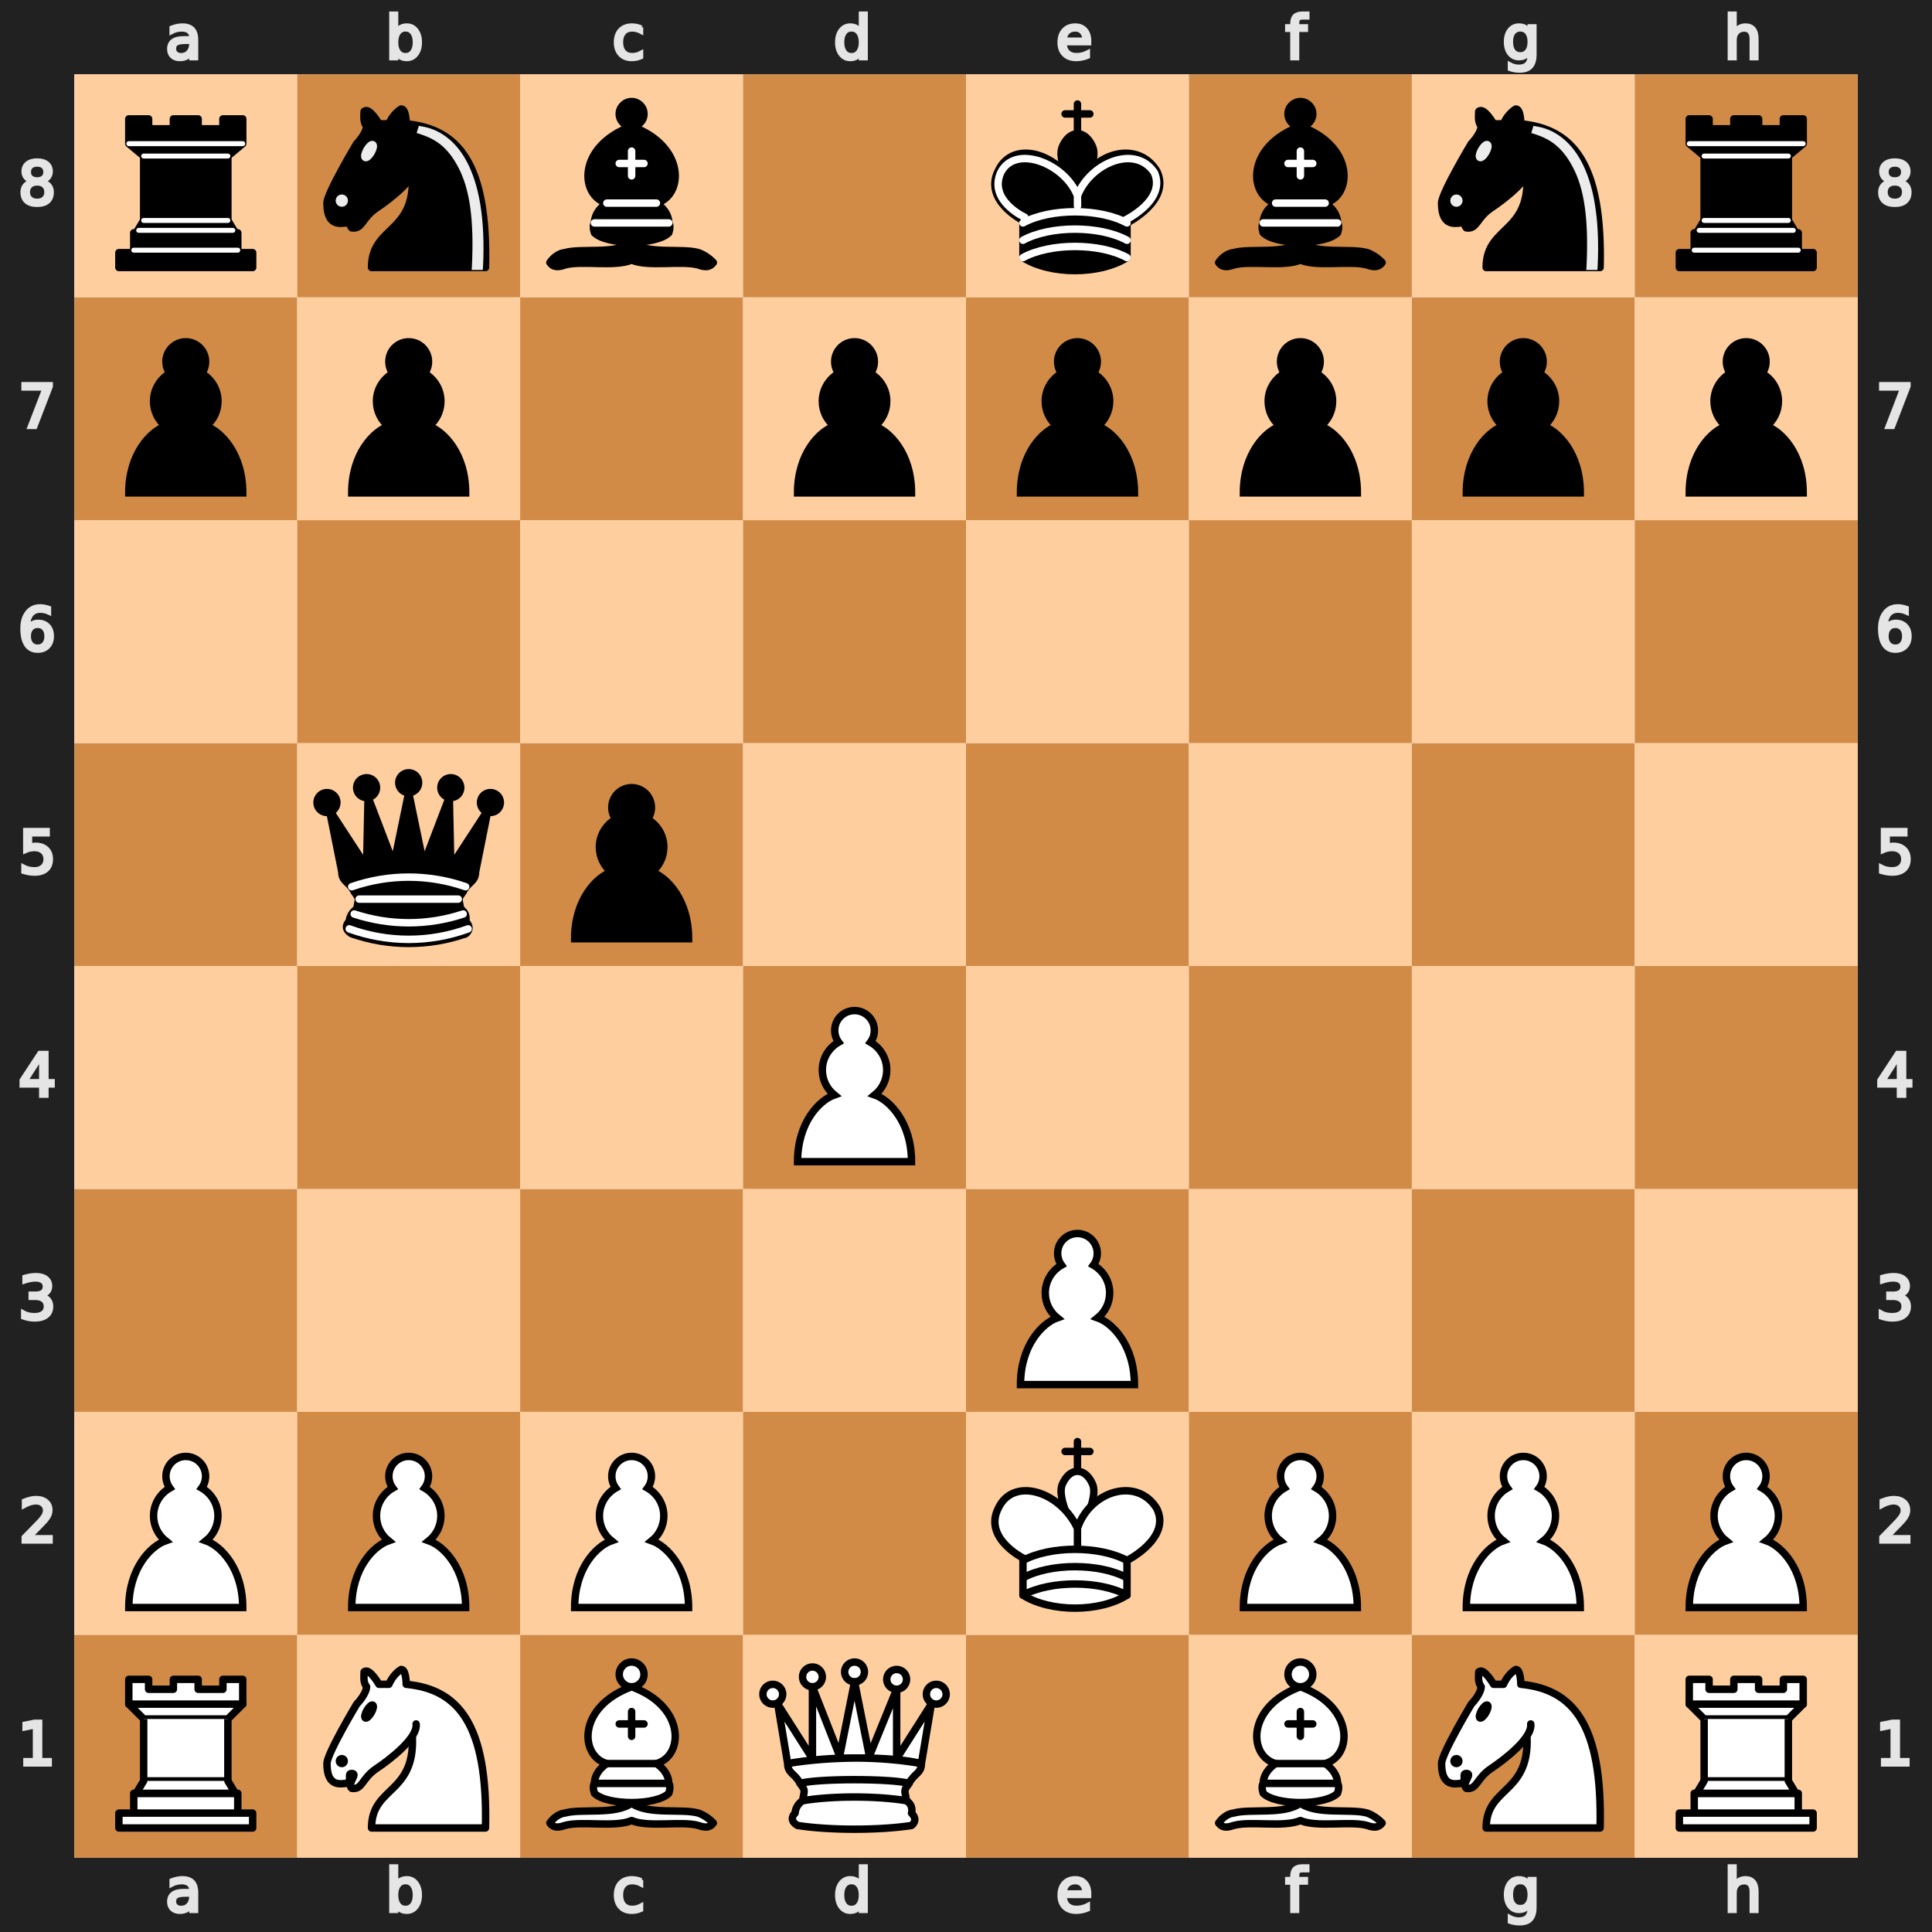
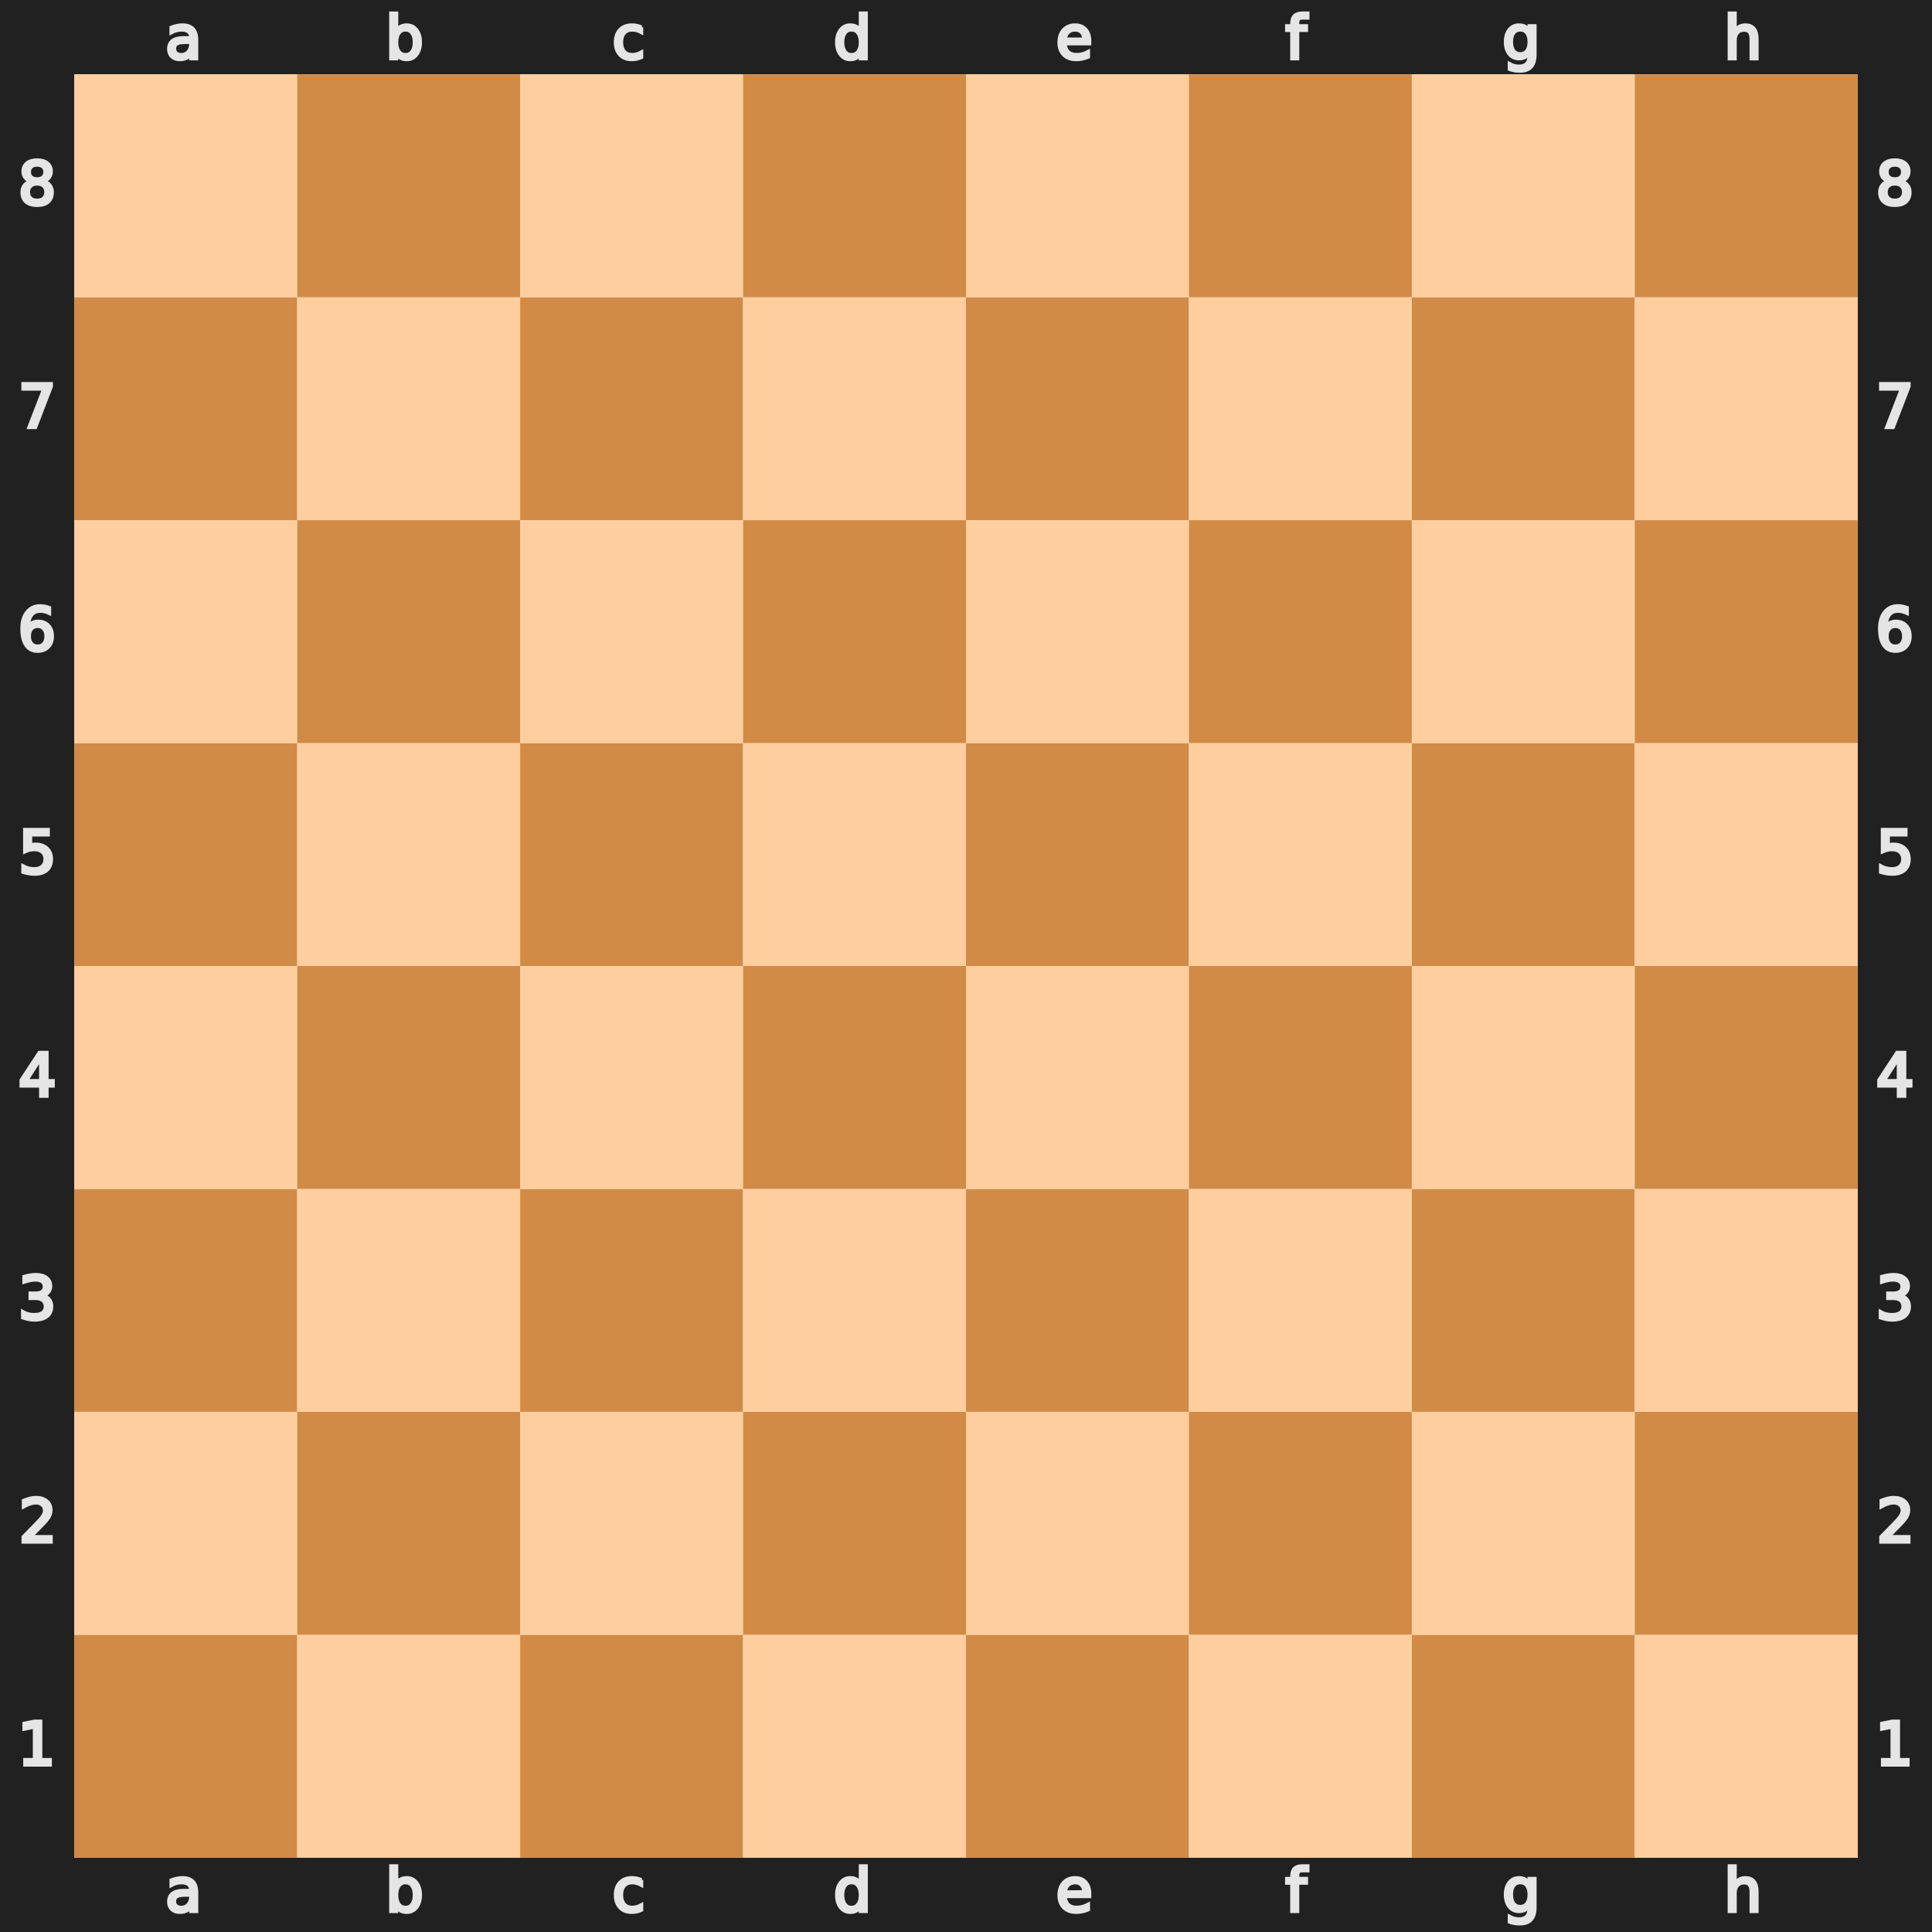
- <svg xmlns="http://www.w3.org/2000/svg" xmlns:xlink="http://www.w3.org/1999/xlink" viewBox="0 0 390 390">
-   <defs>
-     <g id="white-pawn" class="white pawn">
-       <path d="M22.5 9c-2.21 0-4 1.79-4 4 0 .89.29 1.71.78 2.38C17.33 16.5 16 18.59 16 21c0 2.03.94 3.84 2.41 5.03-3 1.06-7.41 5.55-7.41 13.47h23c0-7.92-4.41-12.41-7.41-13.47 1.47-1.19 2.41-3 2.41-5.03 0-2.41-1.33-4.5-3.28-5.62.49-.67.78-1.49.78-2.38 0-2.21-1.79-4-4-4z" fill="#fff" stroke="#000" stroke-width="1.5" stroke-linecap="round" />
-     </g>
-     <g id="white-knight" class="white knight" fill="none" fill-rule="evenodd" stroke="#000" stroke-width="1.5" stroke-linecap="round" stroke-linejoin="round">
-       <path d="M 22,10 C 32.5,11 38.5,18 38,39 L 15,39 C 15,30 25,32.5 23,18" style="fill:#ffffff; stroke:#000000;" />
-       <path d="M 24,18 C 24.38,20.91 18.45,25.37 16,27 C 13,29 13.18,31.34 11,31 C 9.958,30.06 12.41,27.96 11,28 C 10,28 11.19,29.23 10,30 C 9,30 5.997,31 6,26 C 6,24 12,14 12,14 C 12,14 13.89,12.1 14,10.5 C 13.27,9.506 13.5,8.5 13.5,7.5 C 14.5,6.5 16.5,10 16.5,10 L 18.5,10 C 18.5,10 19.28,8.008 21,7 C 22,7 22,10 22,10" style="fill:#ffffff; stroke:#000000;" />
-       <path d="M 9.5 25.5 A 0.5 0.5 0 1 1 8.5,25.5 A 0.5 0.5 0 1 1 9.5 25.5 z" style="fill:#000000; stroke:#000000;" />
-       <path d="M 15 15.5 A 0.5 1.5 0 1 1 14,15.5 A 0.5 1.5 0 1 1 15 15.5 z" transform="matrix(0.866,0.5,-0.5,0.866,9.693,-5.173)" style="fill:#000000; stroke:#000000;" />
-     </g>
-     <g id="white-bishop" class="white bishop" fill="none" fill-rule="evenodd" stroke="#000" stroke-width="1.5" stroke-linecap="round" stroke-linejoin="round">
-       <g fill="#fff" stroke-linecap="butt">
-         <path d="M9 36c3.39-.97 10.11.43 13.5-2 3.39 2.43 10.11 1.03 13.5 2 0 0 1.65.54 3 2-.68.97-1.65.99-3 .5-3.39-.97-10.11.46-13.5-1-3.39 1.46-10.11.03-13.5 1-1.354.49-2.323.47-3-.5 1.354-1.94 3-2 3-2zM15 32c2.5 2.5 12.5 2.5 15 0 .5-1.5 0-2 0-2 0-2.5-2.5-4-2.5-4 5.5-1.5 6-11.5-5-15.5-11 4-10.5 14-5 15.5 0 0-2.5 1.5-2.5 4 0 0-.5.5 0 2zM25 8a2.5 2.5 0 1 1-5 0 2.5 2.5 0 1 1 5 0z" />
-       </g>
-       <path d="M17.5 26h10M15 30h15m-7.5-14.5v5M20 18h5" stroke-linejoin="miter" />
-     </g>
-     <g id="white-rook" class="white rook" fill="#fff" fill-rule="evenodd" stroke="#000" stroke-width="1.5" stroke-linecap="round" stroke-linejoin="round">
-       <path d="M9 39h27v-3H9v3zM12 36v-4h21v4H12zM11 14V9h4v2h5V9h5v2h5V9h4v5" stroke-linecap="butt" />
-       <path d="M34 14l-3 3H14l-3-3" />
-       <path d="M31 17v12.5H14V17" stroke-linecap="butt" stroke-linejoin="miter" />
-       <path d="M31 29.5l1.5 2.5h-20l1.5-2.5" />
-       <path d="M11 14h23" fill="none" stroke-linejoin="miter" />
-     </g>
-     <g id="white-queen" class="white queen" fill="#fff" fill-rule="evenodd" stroke="#000" stroke-width="1.5" stroke-linecap="round" stroke-linejoin="round">
-       <path d="M8 12a2 2 0 1 1-4 0 2 2 0 1 1 4 0zM24.5 7.5a2 2 0 1 1-4 0 2 2 0 1 1 4 0zM41 12a2 2 0 1 1-4 0 2 2 0 1 1 4 0zM16 8.5a2 2 0 1 1-4 0 2 2 0 1 1 4 0zM33 9a2 2 0 1 1-4 0 2 2 0 1 1 4 0z" />
-       <path d="M9 26c8.5-1.5 21-1.5 27 0l2-12-7 11V11l-5.5 13.5-3-15-3 15-5.5-14V25L7 14l2 12zM9 26c0 2 1.5 2 2.5 4 1 1.5 1 1 .5 3.5-1.5 1-1.5 2.5-1.5 2.5-1.5 1.5.5 2.5.5 2.5 6.5 1 16.5 1 23 0 0 0 1.5-1 0-2.5 0 0 .5-1.5-1-2.5-.5-2.5-.5-2 .5-3.5 1-2 2.5-2 2.5-4-8.5-1.5-18.5-1.5-27 0z" stroke-linecap="butt" />
-       <path d="M11.5 30c3.5-1 18.5-1 22 0M12 33.5c6-1 15-1 21 0" fill="none" />
-     </g>
-     <g id="white-king" class="white king" fill="none" fill-rule="evenodd" stroke="#000" stroke-width="1.5" stroke-linecap="round" stroke-linejoin="round">
-       <path d="M22.5 11.63V6M20 8h5" stroke-linejoin="miter" />
-       <path d="M22.5 25s4.5-7.5 3-10.5c0 0-1-2.5-3-2.5s-3 2.5-3 2.5c-1.5 3 3 10.5 3 10.5" fill="#fff" stroke-linecap="butt" stroke-linejoin="miter" />
-       <path d="M11.5 37c5.5 3.5 15.5 3.5 21 0v-7s9-4.5 6-10.5c-4-6.5-13.5-3.5-16 4V27v-3.5c-3.5-7.5-13-10.5-16-4-3 6 5 10 5 10V37z" fill="#fff" />
-       <path d="M11.5 30c5.5-3 15.5-3 21 0m-21 3.5c5.5-3 15.5-3 21 0m-21 3.5c5.5-3 15.5-3 21 0" />
-     </g>
-     <g id="black-pawn" class="black pawn">
-       <path d="M22.5 9c-2.21 0-4 1.79-4 4 0 .89.29 1.71.78 2.38C17.33 16.5 16 18.59 16 21c0 2.03.94 3.84 2.41 5.03-3 1.06-7.41 5.55-7.41 13.47h23c0-7.92-4.41-12.41-7.41-13.47 1.47-1.19 2.41-3 2.41-5.03 0-2.41-1.33-4.5-3.28-5.62.49-.67.78-1.49.78-2.38 0-2.21-1.79-4-4-4z" fill="#000" stroke="#000" stroke-width="1.5" stroke-linecap="round" />
-     </g>
-     <g id="black-knight" class="black knight" fill="none" fill-rule="evenodd" stroke="#000" stroke-width="1.5" stroke-linecap="round" stroke-linejoin="round">
-       <path d="M 22,10 C 32.5,11 38.5,18 38,39 L 15,39 C 15,30 25,32.5 23,18" style="fill:#000000; stroke:#000000;" />
-       <path d="M 24,18 C 24.38,20.91 18.45,25.37 16,27 C 13,29 13.18,31.34 11,31 C 9.958,30.06 12.41,27.96 11,28 C 10,28 11.19,29.23 10,30 C 9,30 5.997,31 6,26 C 6,24 12,14 12,14 C 12,14 13.89,12.1 14,10.5 C 13.27,9.506 13.5,8.5 13.5,7.5 C 14.5,6.5 16.5,10 16.5,10 L 18.5,10 C 18.5,10 19.28,8.008 21,7 C 22,7 22,10 22,10" style="fill:#000000; stroke:#000000;" />
-       <path d="M 9.5 25.5 A 0.5 0.5 0 1 1 8.5,25.5 A 0.5 0.5 0 1 1 9.5 25.5 z" style="fill:#ececec; stroke:#ececec;" />
-       <path d="M 15 15.5 A 0.5 1.5 0 1 1 14,15.5 A 0.5 1.5 0 1 1 15 15.5 z" transform="matrix(0.866,0.5,-0.5,0.866,9.693,-5.173)" style="fill:#ececec; stroke:#ececec;" />
-       <path d="M 24.55,10.4 L 24.1,11.85 L 24.6,12 C 27.75,13 30.25,14.49 32.5,18.75 C 34.75,23.01 35.75,29.06 35.25,39 L 35.2,39.5 L 37.45,39.5 L 37.5,39 C 38,28.94 36.62,22.15 34.25,17.66 C 31.88,13.17 28.46,11.02 25.06,10.5 L 24.55,10.4 z " style="fill:#ececec; stroke:none;" />
-     </g>
-     <g id="black-bishop" class="black bishop" fill="none" fill-rule="evenodd" stroke="#000" stroke-width="1.5" stroke-linecap="round" stroke-linejoin="round">
-       <path d="M9 36c3.39-.97 10.11.43 13.5-2 3.39 2.43 10.11 1.03 13.5 2 0 0 1.65.54 3 2-.68.97-1.65.99-3 .5-3.39-.97-10.11.46-13.5-1-3.39 1.46-10.11.03-13.5 1-1.354.49-2.323.47-3-.5 1.354-1.94 3-2 3-2zm6-4c2.5 2.5 12.5 2.5 15 0 .5-1.5 0-2 0-2 0-2.5-2.5-4-2.5-4 5.5-1.5 6-11.5-5-15.5-11 4-10.5 14-5 15.5 0 0-2.5 1.5-2.5 4 0 0-.5.5 0 2zM25 8a2.5 2.5 0 1 1-5 0 2.5 2.5 0 1 1 5 0z" fill="#000" stroke-linecap="butt" />
-       <path d="M17.5 26h10M15 30h15m-7.5-14.5v5M20 18h5" stroke="#fff" stroke-linejoin="miter" />
-     </g>
-     <g id="black-rook" class="black rook" fill="#000" fill-rule="evenodd" stroke="#000" stroke-width="1.5" stroke-linecap="round" stroke-linejoin="round">
-       <path d="M9 39h27v-3H9v3zM12.5 32l1.5-2.5h17l1.5 2.5h-20zM12 36v-4h21v4H12z" stroke-linecap="butt" />
-       <path d="M14 29.5v-13h17v13H14z" stroke-linecap="butt" stroke-linejoin="miter" />
-       <path d="M14 16.5L11 14h23l-3 2.5H14zM11 14V9h4v2h5V9h5v2h5V9h4v5H11z" stroke-linecap="butt" />
-       <path d="M12 35.5h21M13 31.5h19M14 29.5h17M14 16.5h17M11 14h23" fill="none" stroke="#fff" stroke-width="1" stroke-linejoin="miter" />
-     </g>
-     <g id="black-queen" class="black queen" fill="#000" fill-rule="evenodd" stroke="#000" stroke-width="1.5" stroke-linecap="round" stroke-linejoin="round">
-       <g fill="#000" stroke="none">
-         <circle cx="6" cy="12" r="2.75" />
-         <circle cx="14" cy="9" r="2.75" />
-         <circle cx="22.5" cy="8" r="2.75" />
-         <circle cx="31" cy="9" r="2.75" />
-         <circle cx="39" cy="12" r="2.75" />
-       </g>
-       <path d="M9 26c8.5-1.5 21-1.5 27 0l2.5-12.5L31 25l-.3-14.1-5.2 13.6-3-14.5-3 14.5-5.2-13.6L14 25 6.5 13.5 9 26zM9 26c0 2 1.5 2 2.5 4 1 1.5 1 1 .5 3.5-1.5 1-1.5 2.5-1.5 2.5-1.5 1.5.5 2.5.5 2.5 6.5 1 16.5 1 23 0 0 0 1.5-1 0-2.5 0 0 .5-1.5-1-2.5-.5-2.5-.5-2 .5-3.5 1-2 2.5-2 2.5-4-8.5-1.5-18.5-1.5-27 0z" stroke-linecap="butt" />
-       <path d="M11 38.5a35 35 1 0 0 23 0" fill="none" stroke-linecap="butt" />
-       <path d="M11 29a35 35 1 0 1 23 0M12.5 31.5h20M11.5 34.5a35 35 1 0 0 22 0M10.5 37.5a35 35 1 0 0 24 0" fill="none" stroke="#fff" />
-     </g>
-     <g id="black-king" class="black king" fill="none" fill-rule="evenodd" stroke="#000" stroke-width="1.5" stroke-linecap="round" stroke-linejoin="round">
-       <path d="M22.5 11.63V6" stroke-linejoin="miter" />
-       <path d="M22.5 25s4.5-7.5 3-10.5c0 0-1-2.5-3-2.5s-3 2.5-3 2.5c-1.5 3 3 10.5 3 10.5" fill="#000" stroke-linecap="butt" stroke-linejoin="miter" />
-       <path d="M11.5 37c5.5 3.5 15.5 3.5 21 0v-7s9-4.5 6-10.5c-4-6.5-13.5-3.5-16 4V27v-3.5c-3.5-7.5-13-10.5-16-4-3 6 5 10 5 10V37z" fill="#000" />
-       <path d="M20 8h5" stroke-linejoin="miter" />
-       <path d="M32 29.5s8.5-4 6.03-9.65C34.15 14 25 18 22.5 24.5l.01 2.1-.01-2.1C20 18 9.906 14 6.997 19.85c-2.497 5.65 4.853 9 4.853 9M11.5 30c5.5-3 15.5-3 21 0m-21 3.5c5.5-3 15.5-3 21 0m-21 3.5c5.5-3 15.5-3 21 0" stroke="#fff" />
-     </g>
-   </defs>
+ <svg xmlns="http://www.w3.org/2000/svg" viewBox="0 0 390 390" width="390" height="390">
+   <defs />
  <rect x="7.5" y="7.5" width="375" height="375" fill="none" stroke="#212121" stroke-width="15" />
  <g transform="translate(20, 1) scale(0.75, 0.75)" fill="#e5e5e5" stroke="#e5e5e5">
    <path d="M23.328 10.016q-1.742 0-2.414.398-.672.398-.672 1.36 0 .765.5 1.218.508.445 1.375.445 1.196 0 1.914-.843.727-.852.727-2.258v-.32zm2.867-.594v4.992h-1.437v-1.328q-.492.797-1.227 1.18-.734.375-1.797.375-1.343 0-2.14-.75-.79-.758-.79-2.024 0-1.476.985-2.226.992-.75 2.953-.75h2.016V8.75q0-.992-.656-1.531-.649-.547-1.829-.547-.75 0-1.46.18-.711.18-1.368.539V6.062q.79-.304 1.532-.453.742-.156 1.445-.156 1.898 0 2.836.984.937.985.937 2.985z" />
  </g>
  <g transform="translate(20, 375) scale(0.75, 0.75)" fill="#e5e5e5" stroke="#e5e5e5">
    <path d="M23.328 10.016q-1.742 0-2.414.398-.672.398-.672 1.36 0 .765.5 1.218.508.445 1.375.445 1.196 0 1.914-.843.727-.852.727-2.258v-.32zm2.867-.594v4.992h-1.437v-1.328q-.492.797-1.227 1.18-.734.375-1.797.375-1.343 0-2.14-.75-.79-.758-.79-2.024 0-1.476.985-2.226.992-.75 2.953-.75h2.016V8.75q0-.992-.656-1.531-.649-.547-1.829-.547-.75 0-1.46.18-.711.18-1.368.539V6.062q.79-.304 1.532-.453.742-.156 1.445-.156 1.898 0 2.836.984.937.985.937 2.985z" />
  </g>
  <g transform="translate(65, 1) scale(0.75, 0.75)" fill="#e5e5e5" stroke="#e5e5e5">
    <path d="M24.922 10.047q0-1.586-.656-2.485-.649-.906-1.79-.906-1.14 0-1.796.906-.649.899-.649 2.485 0 1.586.649 2.492.656.898 1.797.898 1.14 0 1.789-.898.656-.906.656-2.492zm-4.89-3.055q.452-.781 1.14-1.156.695-.383 1.656-.383 1.594 0 2.586 1.266 1 1.265 1 3.328 0 2.062-1 3.328-.992 1.266-2.586 1.266-.96 0-1.656-.375-.688-.383-1.14-1.164v1.312h-1.446V2.258h1.445z" />
  </g>
  <g transform="translate(65, 375) scale(0.75, 0.75)" fill="#e5e5e5" stroke="#e5e5e5">
    <path d="M24.922 10.047q0-1.586-.656-2.485-.649-.906-1.79-.906-1.14 0-1.796.906-.649.899-.649 2.485 0 1.586.649 2.492.656.898 1.797.898 1.14 0 1.789-.898.656-.906.656-2.492zm-4.89-3.055q.452-.781 1.14-1.156.695-.383 1.656-.383 1.594 0 2.586 1.266 1 1.265 1 3.328 0 2.062-1 3.328-.992 1.266-2.586 1.266-.96 0-1.656-.375-.688-.383-1.14-1.164v1.312h-1.446V2.258h1.445z" />
  </g>
  <g transform="translate(110, 1) scale(0.75, 0.75)" fill="#e5e5e5" stroke="#e5e5e5">
    <path d="M25.96 6v1.344q-.608-.336-1.226-.5-.609-.172-1.234-.172-1.398 0-2.172.89-.773.883-.773 2.485 0 1.601.773 2.492.774.883 2.172.883.625 0 1.234-.164.618-.172 1.227-.508v1.328q-.602.281-1.25.422-.64.14-1.367.14-1.977 0-3.14-1.242-1.165-1.242-1.165-3.351 0-2.14 1.172-3.367 1.18-1.227 3.227-1.227.664 0 1.296.14.633.134 1.227.407z" />
  </g>
  <g transform="translate(110, 375) scale(0.75, 0.75)" fill="#e5e5e5" stroke="#e5e5e5">
    <path d="M25.96 6v1.344q-.608-.336-1.226-.5-.609-.172-1.234-.172-1.398 0-2.172.89-.773.883-.773 2.485 0 1.601.773 2.492.774.883 2.172.883.625 0 1.234-.164.618-.172 1.227-.508v1.328q-.602.281-1.25.422-.64.14-1.367.14-1.977 0-3.14-1.242-1.165-1.242-1.165-3.351 0-2.14 1.172-3.367 1.18-1.227 3.227-1.227.664 0 1.296.14.633.134 1.227.407z" />
  </g>
  <g transform="translate(155, 1) scale(0.75, 0.75)" fill="#e5e5e5" stroke="#e5e5e5">
    <path d="M24.973 6.992V2.258h1.437v12.156h-1.437v-1.312q-.453.78-1.149 1.164-.687.375-1.656.375-1.586 0-2.586-1.266-.992-1.266-.992-3.328 0-2.063.992-3.328 1-1.266 2.586-1.266.969 0 1.656.383.696.375 1.149 1.156zm-4.899 3.055q0 1.586.649 2.492.656.898 1.797.898 1.14 0 1.796-.898.657-.906.657-2.492 0-1.586-.657-2.485-.656-.906-1.796-.906-1.141 0-1.797.906-.649.899-.649 2.485z" />
  </g>
  <g transform="translate(155, 375) scale(0.75, 0.75)" fill="#e5e5e5" stroke="#e5e5e5">
    <path d="M24.973 6.992V2.258h1.437v12.156h-1.437v-1.312q-.453.78-1.149 1.164-.687.375-1.656.375-1.586 0-2.586-1.266-.992-1.266-.992-3.328 0-2.063.992-3.328 1-1.266 2.586-1.266.969 0 1.656.383.696.375 1.149 1.156zm-4.899 3.055q0 1.586.649 2.492.656.898 1.797.898 1.14 0 1.796-.898.657-.906.657-2.492 0-1.586-.657-2.485-.656-.906-1.796-.906-1.141 0-1.797.906-.649.899-.649 2.485z" />
  </g>
  <g transform="translate(200, 1) scale(0.75, 0.75)" fill="#e5e5e5" stroke="#e5e5e5">
    <path d="M26.555 9.68v.703h-6.61q.094 1.484.89 2.265.806.774 2.235.774.828 0 1.602-.203.781-.203 1.547-.61v1.36q-.774.328-1.586.5-.813.172-1.649.172-2.093 0-3.32-1.22-1.219-1.218-1.219-3.296 0-2.148 1.157-3.406 1.164-1.266 3.132-1.266 1.766 0 2.79 1.14 1.03 1.134 1.03 3.087zm-1.438-.422q-.015-1.18-.664-1.883-.64-.703-1.703-.703-1.203 0-1.93.68-.718.68-.828 1.914z" />
  </g>
  <g transform="translate(200, 375) scale(0.75, 0.75)" fill="#e5e5e5" stroke="#e5e5e5">
    <path d="M26.555 9.68v.703h-6.61q.094 1.484.89 2.265.806.774 2.235.774.828 0 1.602-.203.781-.203 1.547-.61v1.36q-.774.328-1.586.5-.813.172-1.649.172-2.093 0-3.32-1.22-1.219-1.218-1.219-3.296 0-2.148 1.157-3.406 1.164-1.266 3.132-1.266 1.766 0 2.79 1.14 1.03 1.134 1.03 3.087zm-1.438-.422q-.015-1.18-.664-1.883-.64-.703-1.703-.703-1.203 0-1.93.68-.718.68-.828 1.914z" />
  </g>
  <g transform="translate(245, 1) scale(0.75, 0.75)" fill="#e5e5e5" stroke="#e5e5e5">
    <path d="M25.285 2.258v1.195H23.91q-.773 0-1.078.313-.297.312-.297 1.125v.773h2.367v1.117h-2.367v7.633H21.09V6.781h-1.375V5.664h1.375v-.61q0-1.46.68-2.124.68-.672 2.156-.672z" />
  </g>
  <g transform="translate(245, 375) scale(0.75, 0.75)" fill="#e5e5e5" stroke="#e5e5e5">
    <path d="M25.285 2.258v1.195H23.91q-.773 0-1.078.313-.297.312-.297 1.125v.773h2.367v1.117h-2.367v7.633H21.09V6.781h-1.375V5.664h1.375v-.61q0-1.46.68-2.124.68-.672 2.156-.672z" />
  </g>
  <g transform="translate(290, 1) scale(0.75, 0.75)" fill="#e5e5e5" stroke="#e5e5e5">
    <path d="M24.973 9.937q0-1.562-.649-2.421-.64-.86-1.804-.86-1.157 0-1.805.86-.64.859-.64 2.421 0 1.555.64 2.415.648.859 1.805.859 1.164 0 1.804-.86.649-.859.649-2.414zm1.437 3.391q0 2.234-.992 3.32-.992 1.094-3.04 1.094-.757 0-1.429-.117-.672-.11-1.304-.344v-1.398q.632.344 1.25.508.617.164 1.257.164 1.414 0 2.118-.743.703-.734.703-2.226v-.711q-.446.773-1.141 1.156-.695.383-1.664.383-1.61 0-2.594-1.227-.984-1.226-.984-3.25 0-2.03.984-3.257.985-1.227 2.594-1.227.969 0 1.664.383t1.14 1.156V5.664h1.438z" />
  </g>
  <g transform="translate(290, 375) scale(0.75, 0.75)" fill="#e5e5e5" stroke="#e5e5e5">
    <path d="M24.973 9.937q0-1.562-.649-2.421-.64-.86-1.804-.86-1.157 0-1.805.86-.64.859-.64 2.421 0 1.555.64 2.415.648.859 1.805.859 1.164 0 1.804-.86.649-.859.649-2.414zm1.437 3.391q0 2.234-.992 3.32-.992 1.094-3.04 1.094-.757 0-1.429-.117-.672-.11-1.304-.344v-1.398q.632.344 1.25.508.617.164 1.257.164 1.414 0 2.118-.743.703-.734.703-2.226v-.711q-.446.773-1.141 1.156-.695.383-1.664.383-1.61 0-2.594-1.227-.984-1.226-.984-3.25 0-2.03.984-3.257.985-1.227 2.594-1.227.969 0 1.664.383t1.14 1.156V5.664h1.438z" />
  </g>
  <g transform="translate(335, 1) scale(0.75, 0.75)" fill="#e5e5e5" stroke="#e5e5e5">
    <path d="M26.164 9.133v5.281h-1.437V9.18q0-1.243-.485-1.86-.484-.617-1.453-.617-1.164 0-1.836.742-.672.742-.672 2.024v4.945h-1.445V2.258h1.445v4.765q.516-.789 1.211-1.18.703-.39 1.617-.39 1.508 0 2.282.938.773.93.773 2.742z" />
  </g>
  <g transform="translate(335, 375) scale(0.75, 0.75)" fill="#e5e5e5" stroke="#e5e5e5">
    <path d="M26.164 9.133v5.281h-1.437V9.18q0-1.243-.485-1.86-.484-.617-1.453-.617-1.164 0-1.836.742-.672.742-.672 2.024v4.945h-1.445V2.258h1.445v4.765q.516-.789 1.211-1.18.703-.39 1.617-.39 1.508 0 2.282.938.773.93.773 2.742z" />
  </g>
  <g transform="translate(0, 335) scale(0.75, 0.75)" fill="#e5e5e5" stroke="#e5e5e5">
    <path d="M6.754 26.996h2.578v-8.898l-2.805.562v-1.437l2.79-.563h1.578v10.336h2.578v1.328h-6.72z" />
  </g>
  <g transform="translate(375, 335) scale(0.75, 0.75)" fill="#e5e5e5" stroke="#e5e5e5">
    <path d="M6.754 26.996h2.578v-8.898l-2.805.562v-1.437l2.79-.563h1.578v10.336h2.578v1.328h-6.72z" />
  </g>
  <g transform="translate(0, 290) scale(0.75, 0.75)" fill="#e5e5e5" stroke="#e5e5e5">
    <path d="M8.195 26.996h5.508v1.328H6.297v-1.328q.898-.93 2.445-2.492 1.555-1.57 1.953-2.024.758-.851 1.055-1.437.305-.594.305-1.164 0-.93-.657-1.516-.648-.586-1.695-.586-.742 0-1.57.258-.82.258-1.758.781v-1.593q.953-.383 1.781-.578.828-.196 1.516-.196 1.812 0 2.89.906 1.079.907 1.079 2.422 0 .72-.274 1.368-.265.64-.976 1.515-.196.227-1.243 1.313-1.046 1.078-2.953 3.023z" />
  </g>
  <g transform="translate(375, 290) scale(0.75, 0.75)" fill="#e5e5e5" stroke="#e5e5e5">
    <path d="M8.195 26.996h5.508v1.328H6.297v-1.328q.898-.93 2.445-2.492 1.555-1.57 1.953-2.024.758-.851 1.055-1.437.305-.594.305-1.164 0-.93-.657-1.516-.648-.586-1.695-.586-.742 0-1.57.258-.82.258-1.758.781v-1.593q.953-.383 1.781-.578.828-.196 1.516-.196 1.812 0 2.89.906 1.079.907 1.079 2.422 0 .72-.274 1.368-.265.64-.976 1.515-.196.227-1.243 1.313-1.046 1.078-2.953 3.023z" />
  </g>
  <g transform="translate(0, 245) scale(0.75, 0.75)" fill="#e5e5e5" stroke="#e5e5e5">
    <path d="M11.434 22.035q1.132.242 1.765 1.008.64.766.64 1.89 0 1.727-1.187 2.672-1.187.946-3.375.946-.734 0-1.515-.149-.774-.14-1.602-.43V26.45q.656.383 1.438.578.78.196 1.632.196 1.485 0 2.258-.586.782-.586.782-1.703 0-1.032-.727-1.61-.719-.586-2.008-.586h-1.36v-1.297h1.423q1.164 0 1.78-.46.618-.47.618-1.344 0-.899-.64-1.375-.633-.485-1.82-.485-.65 0-1.391.141-.743.14-1.633.437V16.95q.898-.25 1.68-.375.788-.125 1.484-.125 1.797 0 2.844.82 1.046.813 1.046 2.204 0 .968-.554 1.64-.555.664-1.578.922z" />
  </g>
  <g transform="translate(375, 245) scale(0.75, 0.75)" fill="#e5e5e5" stroke="#e5e5e5">
    <path d="M11.434 22.035q1.132.242 1.765 1.008.64.766.64 1.89 0 1.727-1.187 2.672-1.187.946-3.375.946-.734 0-1.515-.149-.774-.14-1.602-.43V26.45q.656.383 1.438.578.78.196 1.632.196 1.485 0 2.258-.586.782-.586.782-1.703 0-1.032-.727-1.61-.719-.586-2.008-.586h-1.36v-1.297h1.423q1.164 0 1.78-.46.618-.47.618-1.344 0-.899-.64-1.375-.633-.485-1.82-.485-.65 0-1.391.141-.743.14-1.633.437V16.95q.898-.25 1.68-.375.788-.125 1.484-.125 1.797 0 2.844.82 1.046.813 1.046 2.204 0 .968-.554 1.64-.555.664-1.578.922z" />
  </g>
  <g transform="translate(0, 200) scale(0.75, 0.75)" fill="#e5e5e5" stroke="#e5e5e5">
    <path d="M11.016 18.035L7.03 24.262h3.985zm-.414-1.375h1.984v7.602h1.664v1.312h-1.664v2.75h-1.57v-2.75H5.75v-1.523z" />
  </g>
  <g transform="translate(375, 200) scale(0.75, 0.75)" fill="#e5e5e5" stroke="#e5e5e5">
    <path d="M11.016 18.035L7.03 24.262h3.985zm-.414-1.375h1.984v7.602h1.664v1.312h-1.664v2.75h-1.57v-2.75H5.75v-1.523z" />
  </g>
  <g transform="translate(0, 155) scale(0.75, 0.75)" fill="#e5e5e5" stroke="#e5e5e5">
    <path d="M6.719 16.66h6.195v1.328h-4.75v2.86q.344-.118.688-.172.343-.063.687-.063 1.953 0 3.094 1.07 1.14 1.07 1.14 2.899 0 1.883-1.171 2.93-1.172 1.039-3.305 1.039-.735 0-1.5-.125-.758-.125-1.57-.375v-1.586q.703.383 1.453.57.75.188 1.586.188 1.351 0 2.14-.711.79-.711.79-1.93 0-1.219-.79-1.93-.789-.71-2.14-.71-.633 0-1.266.14-.625.14-1.281.438z" />
  </g>
  <g transform="translate(375, 155) scale(0.75, 0.75)" fill="#e5e5e5" stroke="#e5e5e5">
    <path d="M6.719 16.66h6.195v1.328h-4.75v2.86q.344-.118.688-.172.343-.063.687-.063 1.953 0 3.094 1.07 1.14 1.07 1.14 2.899 0 1.883-1.171 2.93-1.172 1.039-3.305 1.039-.735 0-1.5-.125-.758-.125-1.57-.375v-1.586q.703.383 1.453.57.75.188 1.586.188 1.351 0 2.14-.711.79-.711.79-1.93 0-1.219-.79-1.93-.789-.71-2.14-.71-.633 0-1.266.14-.625.14-1.281.438z" />
  </g>
  <g transform="translate(0, 110) scale(0.75, 0.75)" fill="#e5e5e5" stroke="#e5e5e5">
    <path d="M10.137 21.863q-1.063 0-1.688.727-.617.726-.617 1.992 0 1.258.617 1.992.625.727 1.688.727 1.062 0 1.68-.727.624-.734.624-1.992 0-1.266-.625-1.992-.617-.727-1.68-.727zm3.133-4.945v1.437q-.594-.28-1.204-.43-.601-.148-1.195-.148-1.562 0-2.39 1.055-.82 1.055-.938 3.188.46-.68 1.156-1.04.696-.367 1.531-.367 1.758 0 2.774 1.07 1.023 1.063 1.023 2.899 0 1.797-1.062 2.883-1.063 1.086-2.828 1.086-2.024 0-3.094-1.547-1.07-1.555-1.07-4.5 0-2.766 1.312-4.406 1.313-1.649 3.524-1.649.593 0 1.195.117.61.118 1.266.352z" />
  </g>
  <g transform="translate(375, 110) scale(0.75, 0.75)" fill="#e5e5e5" stroke="#e5e5e5">
    <path d="M10.137 21.863q-1.063 0-1.688.727-.617.726-.617 1.992 0 1.258.617 1.992.625.727 1.688.727 1.062 0 1.68-.727.624-.734.624-1.992 0-1.266-.625-1.992-.617-.727-1.68-.727zm3.133-4.945v1.437q-.594-.28-1.204-.43-.601-.148-1.195-.148-1.562 0-2.39 1.055-.82 1.055-.938 3.188.46-.68 1.156-1.04.696-.367 1.531-.367 1.758 0 2.774 1.07 1.023 1.063 1.023 2.899 0 1.797-1.062 2.883-1.063 1.086-2.828 1.086-2.024 0-3.094-1.547-1.07-1.555-1.07-4.5 0-2.766 1.312-4.406 1.313-1.649 3.524-1.649.593 0 1.195.117.61.118 1.266.352z" />
  </g>
  <g transform="translate(0, 65) scale(0.75, 0.75)" fill="#e5e5e5" stroke="#e5e5e5">
    <path d="M6.25 16.66h7.5v.672L9.516 28.324H7.867l3.985-10.336H6.25z" />
  </g>
  <g transform="translate(375, 65) scale(0.75, 0.75)" fill="#e5e5e5" stroke="#e5e5e5">
    <path d="M6.25 16.66h7.5v.672L9.516 28.324H7.867l3.985-10.336H6.25z" />
  </g>
  <g transform="translate(0, 20) scale(0.75, 0.75)" fill="#e5e5e5" stroke="#e5e5e5">
    <path d="M10 22.785q-1.125 0-1.773.602-.641.601-.641 1.656t.64 1.656q.649.602 1.774.602t1.773-.602q.649-.61.649-1.656 0-1.055-.649-1.656-.64-.602-1.773-.602zm-1.578-.672q-1.016-.25-1.586-.945-.563-.695-.563-1.695 0-1.399.993-2.211 1-.813 2.734-.813 1.742 0 2.734.813.993.812.993 2.21 0 1-.57 1.696-.563.695-1.571.945 1.14.266 1.773 1.04.641.773.641 1.89 0 1.695-1.04 2.602-1.03.906-2.96.906t-2.969-.906Q6 26.738 6 25.043q0-1.117.64-1.89.641-.774 1.782-1.04zm-.578-2.492q0 .906.562 1.414.57.508 1.594.508 1.016 0 1.586-.508.578-.508.578-1.414 0-.906-.578-1.414-.57-.508-1.586-.508-1.023 0-1.594.508-.562.508-.562 1.414z" />
  </g>
  <g transform="translate(375, 20) scale(0.75, 0.75)" fill="#e5e5e5" stroke="#e5e5e5">
    <path d="M10 22.785q-1.125 0-1.773.602-.641.601-.641 1.656t.64 1.656q.649.602 1.774.602t1.773-.602q.649-.61.649-1.656 0-1.055-.649-1.656-.64-.602-1.773-.602zm-1.578-.672q-1.016-.25-1.586-.945-.563-.695-.563-1.695 0-1.399.993-2.211 1-.813 2.734-.813 1.742 0 2.734.813.993.812.993 2.21 0 1-.57 1.696-.563.695-1.571.945 1.14.266 1.773 1.04.641.773.641 1.89 0 1.695-1.04 2.602-1.03.906-2.96.906t-2.969-.906Q6 26.738 6 25.043q0-1.117.64-1.89.641-.774 1.782-1.04zm-.578-2.492q0 .906.562 1.414.57.508 1.594.508 1.016 0 1.586-.508.578-.508.578-1.414 0-.906-.578-1.414-.57-.508-1.586-.508-1.023 0-1.594.508-.562.508-.562 1.414z" />
  </g>
  <rect x="15" y="330" width="45" height="45" class="square dark a1" stroke="none" fill="#d18b47" />
  <rect x="60" y="330" width="45" height="45" class="square light b1" stroke="none" fill="#ffce9e" />
  <rect x="105" y="330" width="45" height="45" class="square dark c1" stroke="none" fill="#d18b47" />
  <rect x="150" y="330" width="45" height="45" class="square light d1" stroke="none" fill="#ffce9e" />
  <rect x="195" y="330" width="45" height="45" class="square dark e1" stroke="none" fill="#d18b47" />
  <rect x="240" y="330" width="45" height="45" class="square light f1" stroke="none" fill="#ffce9e" />
  <rect x="285" y="330" width="45" height="45" class="square dark g1" stroke="none" fill="#d18b47" />
  <rect x="330" y="330" width="45" height="45" class="square light h1" stroke="none" fill="#ffce9e" />
  <rect x="15" y="285" width="45" height="45" class="square light a2" stroke="none" fill="#ffce9e" />
  <rect x="60" y="285" width="45" height="45" class="square dark b2" stroke="none" fill="#d18b47" />
  <rect x="105" y="285" width="45" height="45" class="square light c2" stroke="none" fill="#ffce9e" />
  <rect x="150" y="285" width="45" height="45" class="square dark d2" stroke="none" fill="#d18b47" />
  <rect x="195" y="285" width="45" height="45" class="square light e2" stroke="none" fill="#ffce9e" />
  <rect x="240" y="285" width="45" height="45" class="square dark f2" stroke="none" fill="#d18b47" />
  <rect x="285" y="285" width="45" height="45" class="square light g2" stroke="none" fill="#ffce9e" />
  <rect x="330" y="285" width="45" height="45" class="square dark h2" stroke="none" fill="#d18b47" />
  <rect x="15" y="240" width="45" height="45" class="square dark a3" stroke="none" fill="#d18b47" />
  <rect x="60" y="240" width="45" height="45" class="square light b3" stroke="none" fill="#ffce9e" />
  <rect x="105" y="240" width="45" height="45" class="square dark c3" stroke="none" fill="#d18b47" />
  <rect x="150" y="240" width="45" height="45" class="square light d3" stroke="none" fill="#ffce9e" />
  <rect x="195" y="240" width="45" height="45" class="square dark e3" stroke="none" fill="#d18b47" />
  <rect x="240" y="240" width="45" height="45" class="square light f3" stroke="none" fill="#ffce9e" />
  <rect x="285" y="240" width="45" height="45" class="square dark g3" stroke="none" fill="#d18b47" />
  <rect x="330" y="240" width="45" height="45" class="square light h3" stroke="none" fill="#ffce9e" />
  <rect x="15" y="195" width="45" height="45" class="square light a4" stroke="none" fill="#ffce9e" />
  <rect x="60" y="195" width="45" height="45" class="square dark b4" stroke="none" fill="#d18b47" />
  <rect x="105" y="195" width="45" height="45" class="square light c4" stroke="none" fill="#ffce9e" />
  <rect x="150" y="195" width="45" height="45" class="square dark d4" stroke="none" fill="#d18b47" />
  <rect x="195" y="195" width="45" height="45" class="square light e4" stroke="none" fill="#ffce9e" />
  <rect x="240" y="195" width="45" height="45" class="square dark f4" stroke="none" fill="#d18b47" />
  <rect x="285" y="195" width="45" height="45" class="square light g4" stroke="none" fill="#ffce9e" />
  <rect x="330" y="195" width="45" height="45" class="square dark h4" stroke="none" fill="#d18b47" />
  <rect x="15" y="150" width="45" height="45" class="square dark a5" stroke="none" fill="#d18b47" />
  <rect x="60" y="150" width="45" height="45" class="square light b5" stroke="none" fill="#ffce9e" />
  <rect x="105" y="150" width="45" height="45" class="square dark c5" stroke="none" fill="#d18b47" />
  <rect x="150" y="150" width="45" height="45" class="square light d5" stroke="none" fill="#ffce9e" />
  <rect x="195" y="150" width="45" height="45" class="square dark e5" stroke="none" fill="#d18b47" />
  <rect x="240" y="150" width="45" height="45" class="square light f5" stroke="none" fill="#ffce9e" />
  <rect x="285" y="150" width="45" height="45" class="square dark g5" stroke="none" fill="#d18b47" />
  <rect x="330" y="150" width="45" height="45" class="square light h5" stroke="none" fill="#ffce9e" />
  <rect x="15" y="105" width="45" height="45" class="square light a6" stroke="none" fill="#ffce9e" />
  <rect x="60" y="105" width="45" height="45" class="square dark b6" stroke="none" fill="#d18b47" />
  <rect x="105" y="105" width="45" height="45" class="square light c6" stroke="none" fill="#ffce9e" />
  <rect x="150" y="105" width="45" height="45" class="square dark d6" stroke="none" fill="#d18b47" />
  <rect x="195" y="105" width="45" height="45" class="square light e6" stroke="none" fill="#ffce9e" />
  <rect x="240" y="105" width="45" height="45" class="square dark f6" stroke="none" fill="#d18b47" />
  <rect x="285" y="105" width="45" height="45" class="square light g6" stroke="none" fill="#ffce9e" />
  <rect x="330" y="105" width="45" height="45" class="square dark h6" stroke="none" fill="#d18b47" />
  <rect x="15" y="60" width="45" height="45" class="square dark a7" stroke="none" fill="#d18b47" />
  <rect x="60" y="60" width="45" height="45" class="square light b7" stroke="none" fill="#ffce9e" />
  <rect x="105" y="60" width="45" height="45" class="square dark c7" stroke="none" fill="#d18b47" />
  <rect x="150" y="60" width="45" height="45" class="square light d7" stroke="none" fill="#ffce9e" />
  <rect x="195" y="60" width="45" height="45" class="square dark e7" stroke="none" fill="#d18b47" />
  <rect x="240" y="60" width="45" height="45" class="square light f7" stroke="none" fill="#ffce9e" />
  <rect x="285" y="60" width="45" height="45" class="square dark g7" stroke="none" fill="#d18b47" />
  <rect x="330" y="60" width="45" height="45" class="square light h7" stroke="none" fill="#ffce9e" />
  <rect x="15" y="15" width="45" height="45" class="square light a8" stroke="none" fill="#ffce9e" />
  <rect x="60" y="15" width="45" height="45" class="square dark b8" stroke="none" fill="#d18b47" />
  <rect x="105" y="15" width="45" height="45" class="square light c8" stroke="none" fill="#ffce9e" />
  <rect x="150" y="15" width="45" height="45" class="square dark d8" stroke="none" fill="#d18b47" />
  <rect x="195" y="15" width="45" height="45" class="square light e8" stroke="none" fill="#ffce9e" />
  <rect x="240" y="15" width="45" height="45" class="square dark f8" stroke="none" fill="#d18b47" />
  <rect x="285" y="15" width="45" height="45" class="square light g8" stroke="none" fill="#ffce9e" />
  <rect x="330" y="15" width="45" height="45" class="square dark h8" stroke="none" fill="#d18b47" />
-   <use href="#white-rook" xlink:href="#white-rook" transform="translate(15, 330)" />
-   <use href="#white-knight" xlink:href="#white-knight" transform="translate(60, 330)" />
-   <use href="#white-bishop" xlink:href="#white-bishop" transform="translate(105, 330)" />
-   <use href="#white-queen" xlink:href="#white-queen" transform="translate(150, 330)" />
-   <use href="#white-bishop" xlink:href="#white-bishop" transform="translate(240, 330)" />
-   <use href="#white-knight" xlink:href="#white-knight" transform="translate(285, 330)" />
-   <use href="#white-rook" xlink:href="#white-rook" transform="translate(330, 330)" />
-   <use href="#white-pawn" xlink:href="#white-pawn" transform="translate(15, 285)" />
-   <use href="#white-pawn" xlink:href="#white-pawn" transform="translate(60, 285)" />
-   <use href="#white-pawn" xlink:href="#white-pawn" transform="translate(105, 285)" />
-   <use href="#white-king" xlink:href="#white-king" transform="translate(195, 285)" />
-   <use href="#white-pawn" xlink:href="#white-pawn" transform="translate(240, 285)" />
-   <use href="#white-pawn" xlink:href="#white-pawn" transform="translate(285, 285)" />
-   <use href="#white-pawn" xlink:href="#white-pawn" transform="translate(330, 285)" />
-   <use href="#white-pawn" xlink:href="#white-pawn" transform="translate(195, 240)" />
-   <use href="#white-pawn" xlink:href="#white-pawn" transform="translate(150, 195)" />
-   <use href="#black-queen" xlink:href="#black-queen" transform="translate(60, 150)" />
-   <use href="#black-pawn" xlink:href="#black-pawn" transform="translate(105, 150)" />
-   <use href="#black-pawn" xlink:href="#black-pawn" transform="translate(15, 60)" />
-   <use href="#black-pawn" xlink:href="#black-pawn" transform="translate(60, 60)" />
-   <use href="#black-pawn" xlink:href="#black-pawn" transform="translate(150, 60)" />
-   <use href="#black-pawn" xlink:href="#black-pawn" transform="translate(195, 60)" />
-   <use href="#black-pawn" xlink:href="#black-pawn" transform="translate(240, 60)" />
-   <use href="#black-pawn" xlink:href="#black-pawn" transform="translate(285, 60)" />
-   <use href="#black-pawn" xlink:href="#black-pawn" transform="translate(330, 60)" />
-   <use href="#black-rook" xlink:href="#black-rook" transform="translate(15, 15)" />
-   <use href="#black-knight" xlink:href="#black-knight" transform="translate(60, 15)" />
-   <use href="#black-bishop" xlink:href="#black-bishop" transform="translate(105, 15)" />
-   <use href="#black-king" xlink:href="#black-king" transform="translate(195, 15)" />
-   <use href="#black-bishop" xlink:href="#black-bishop" transform="translate(240, 15)" />
-   <use href="#black-knight" xlink:href="#black-knight" transform="translate(285, 15)" />
-   <use href="#black-rook" xlink:href="#black-rook" transform="translate(330, 15)" />
</svg>
